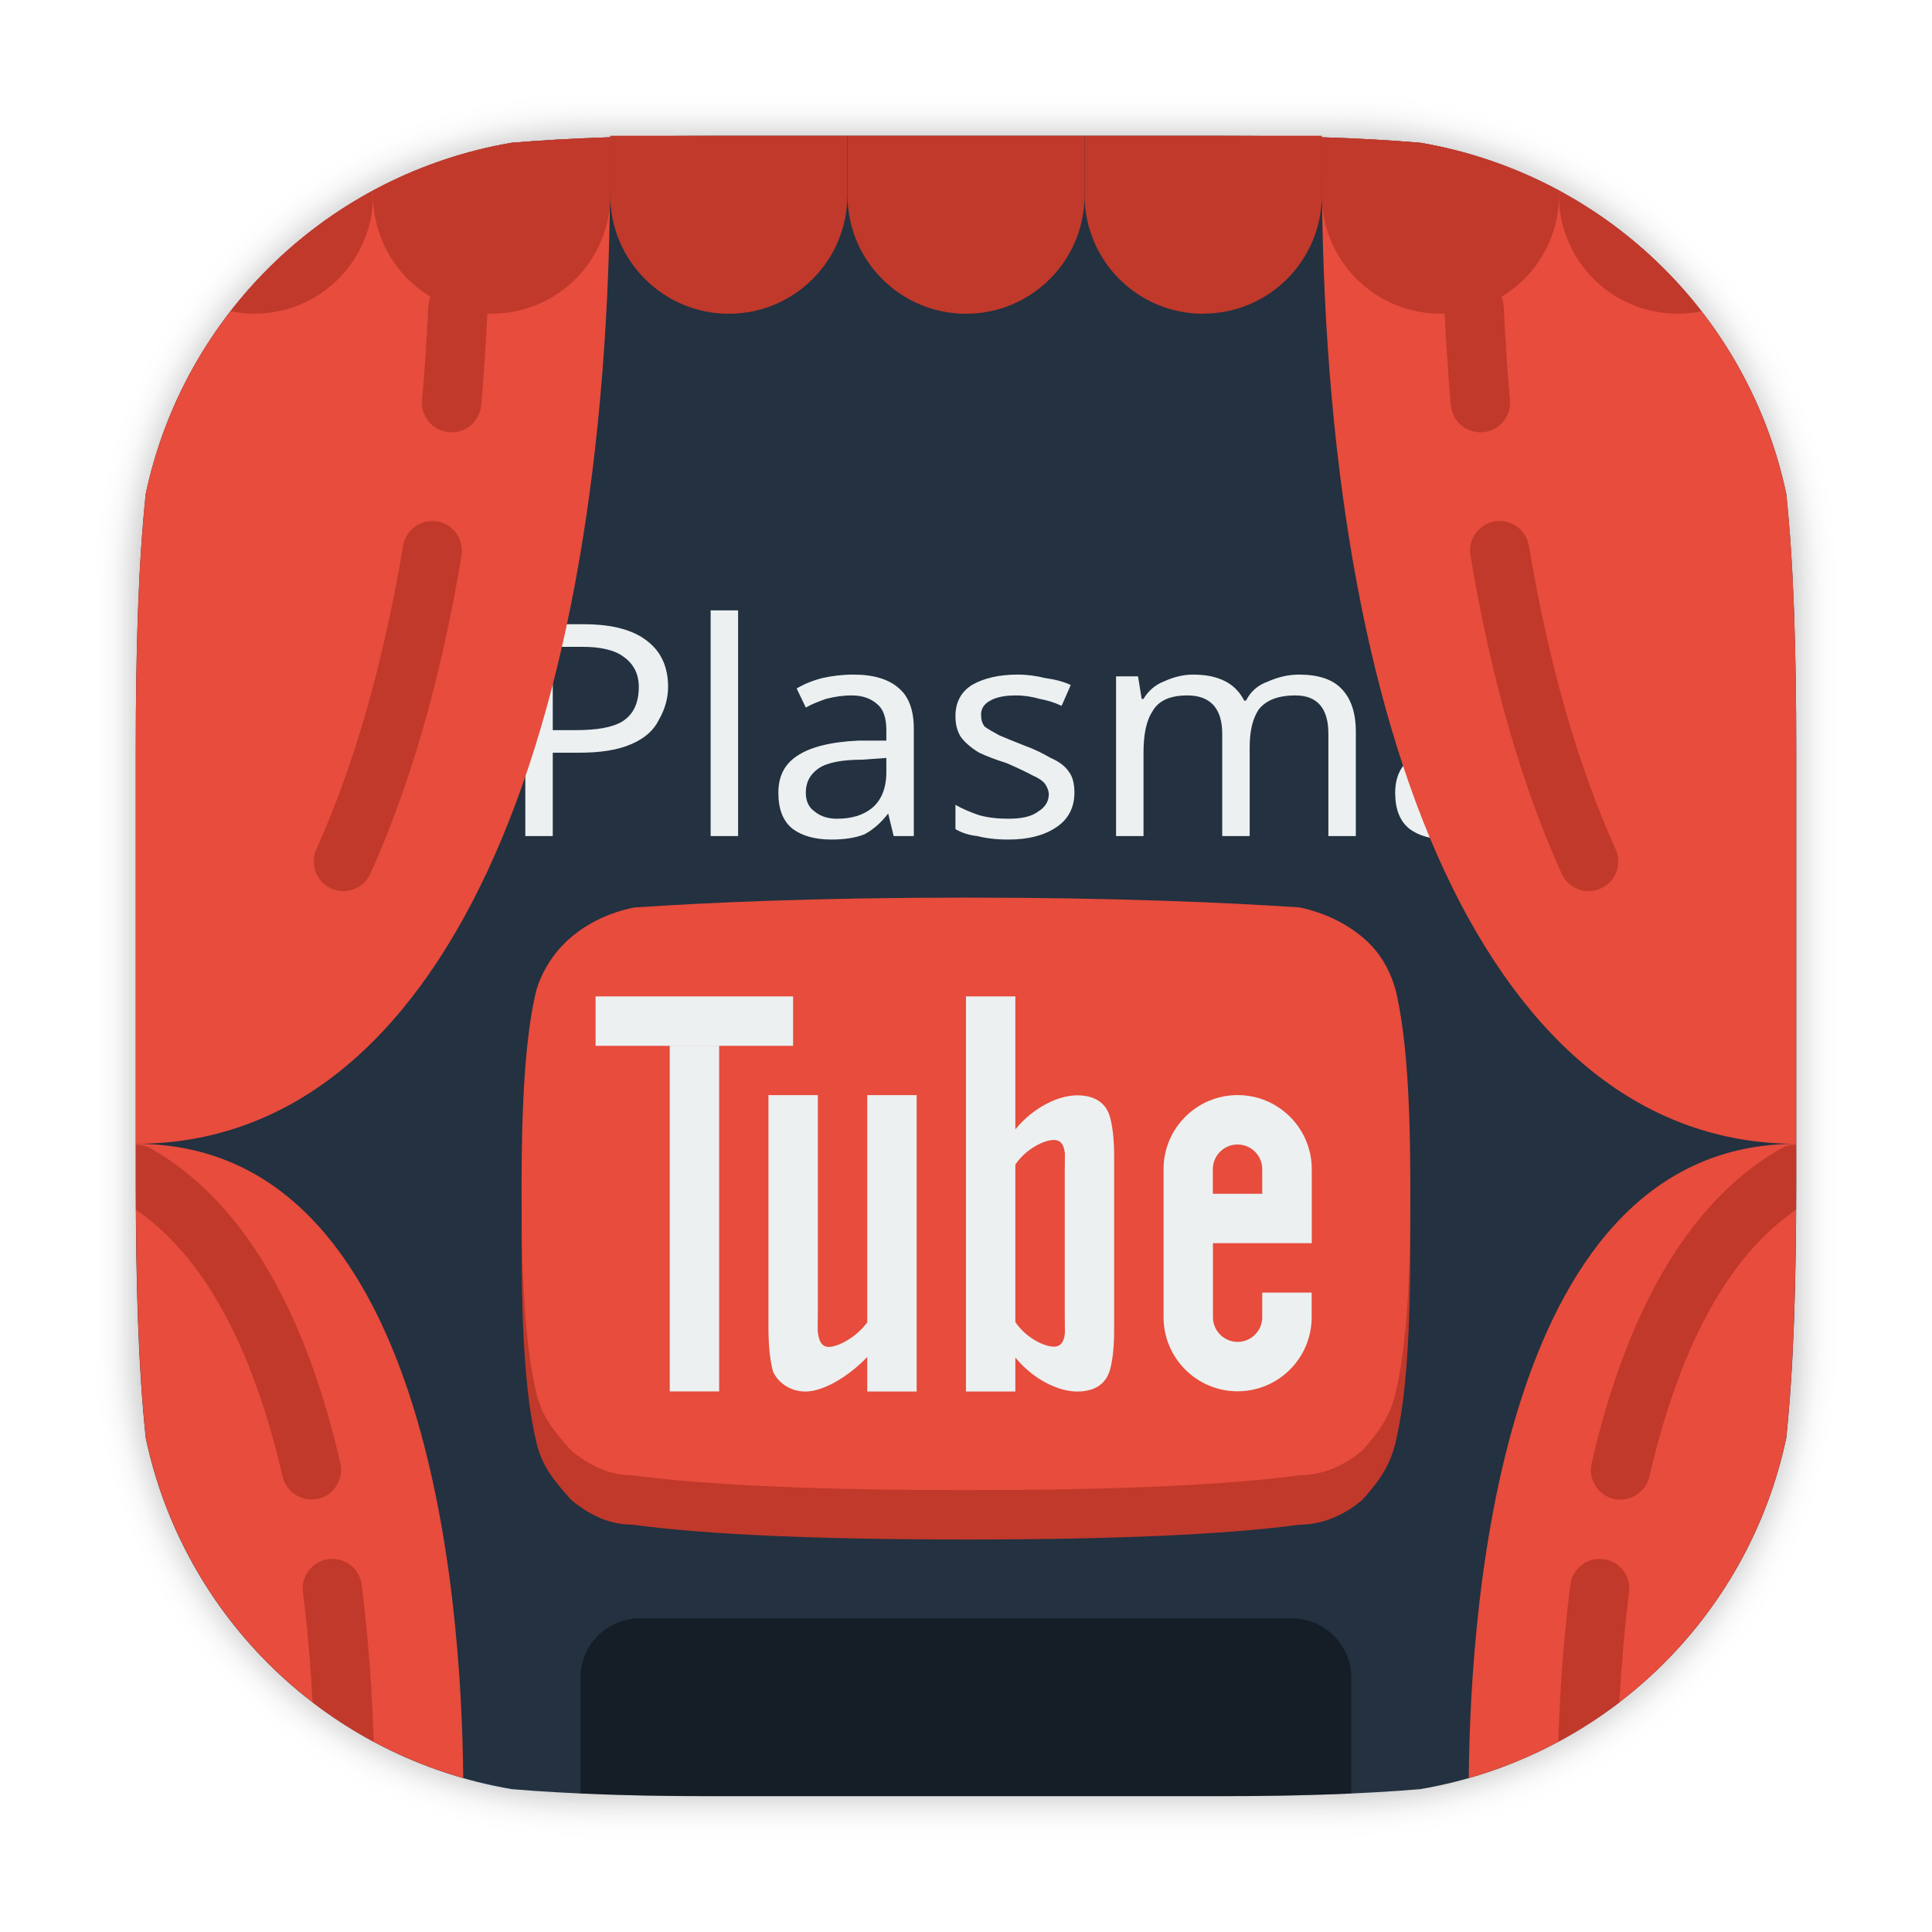
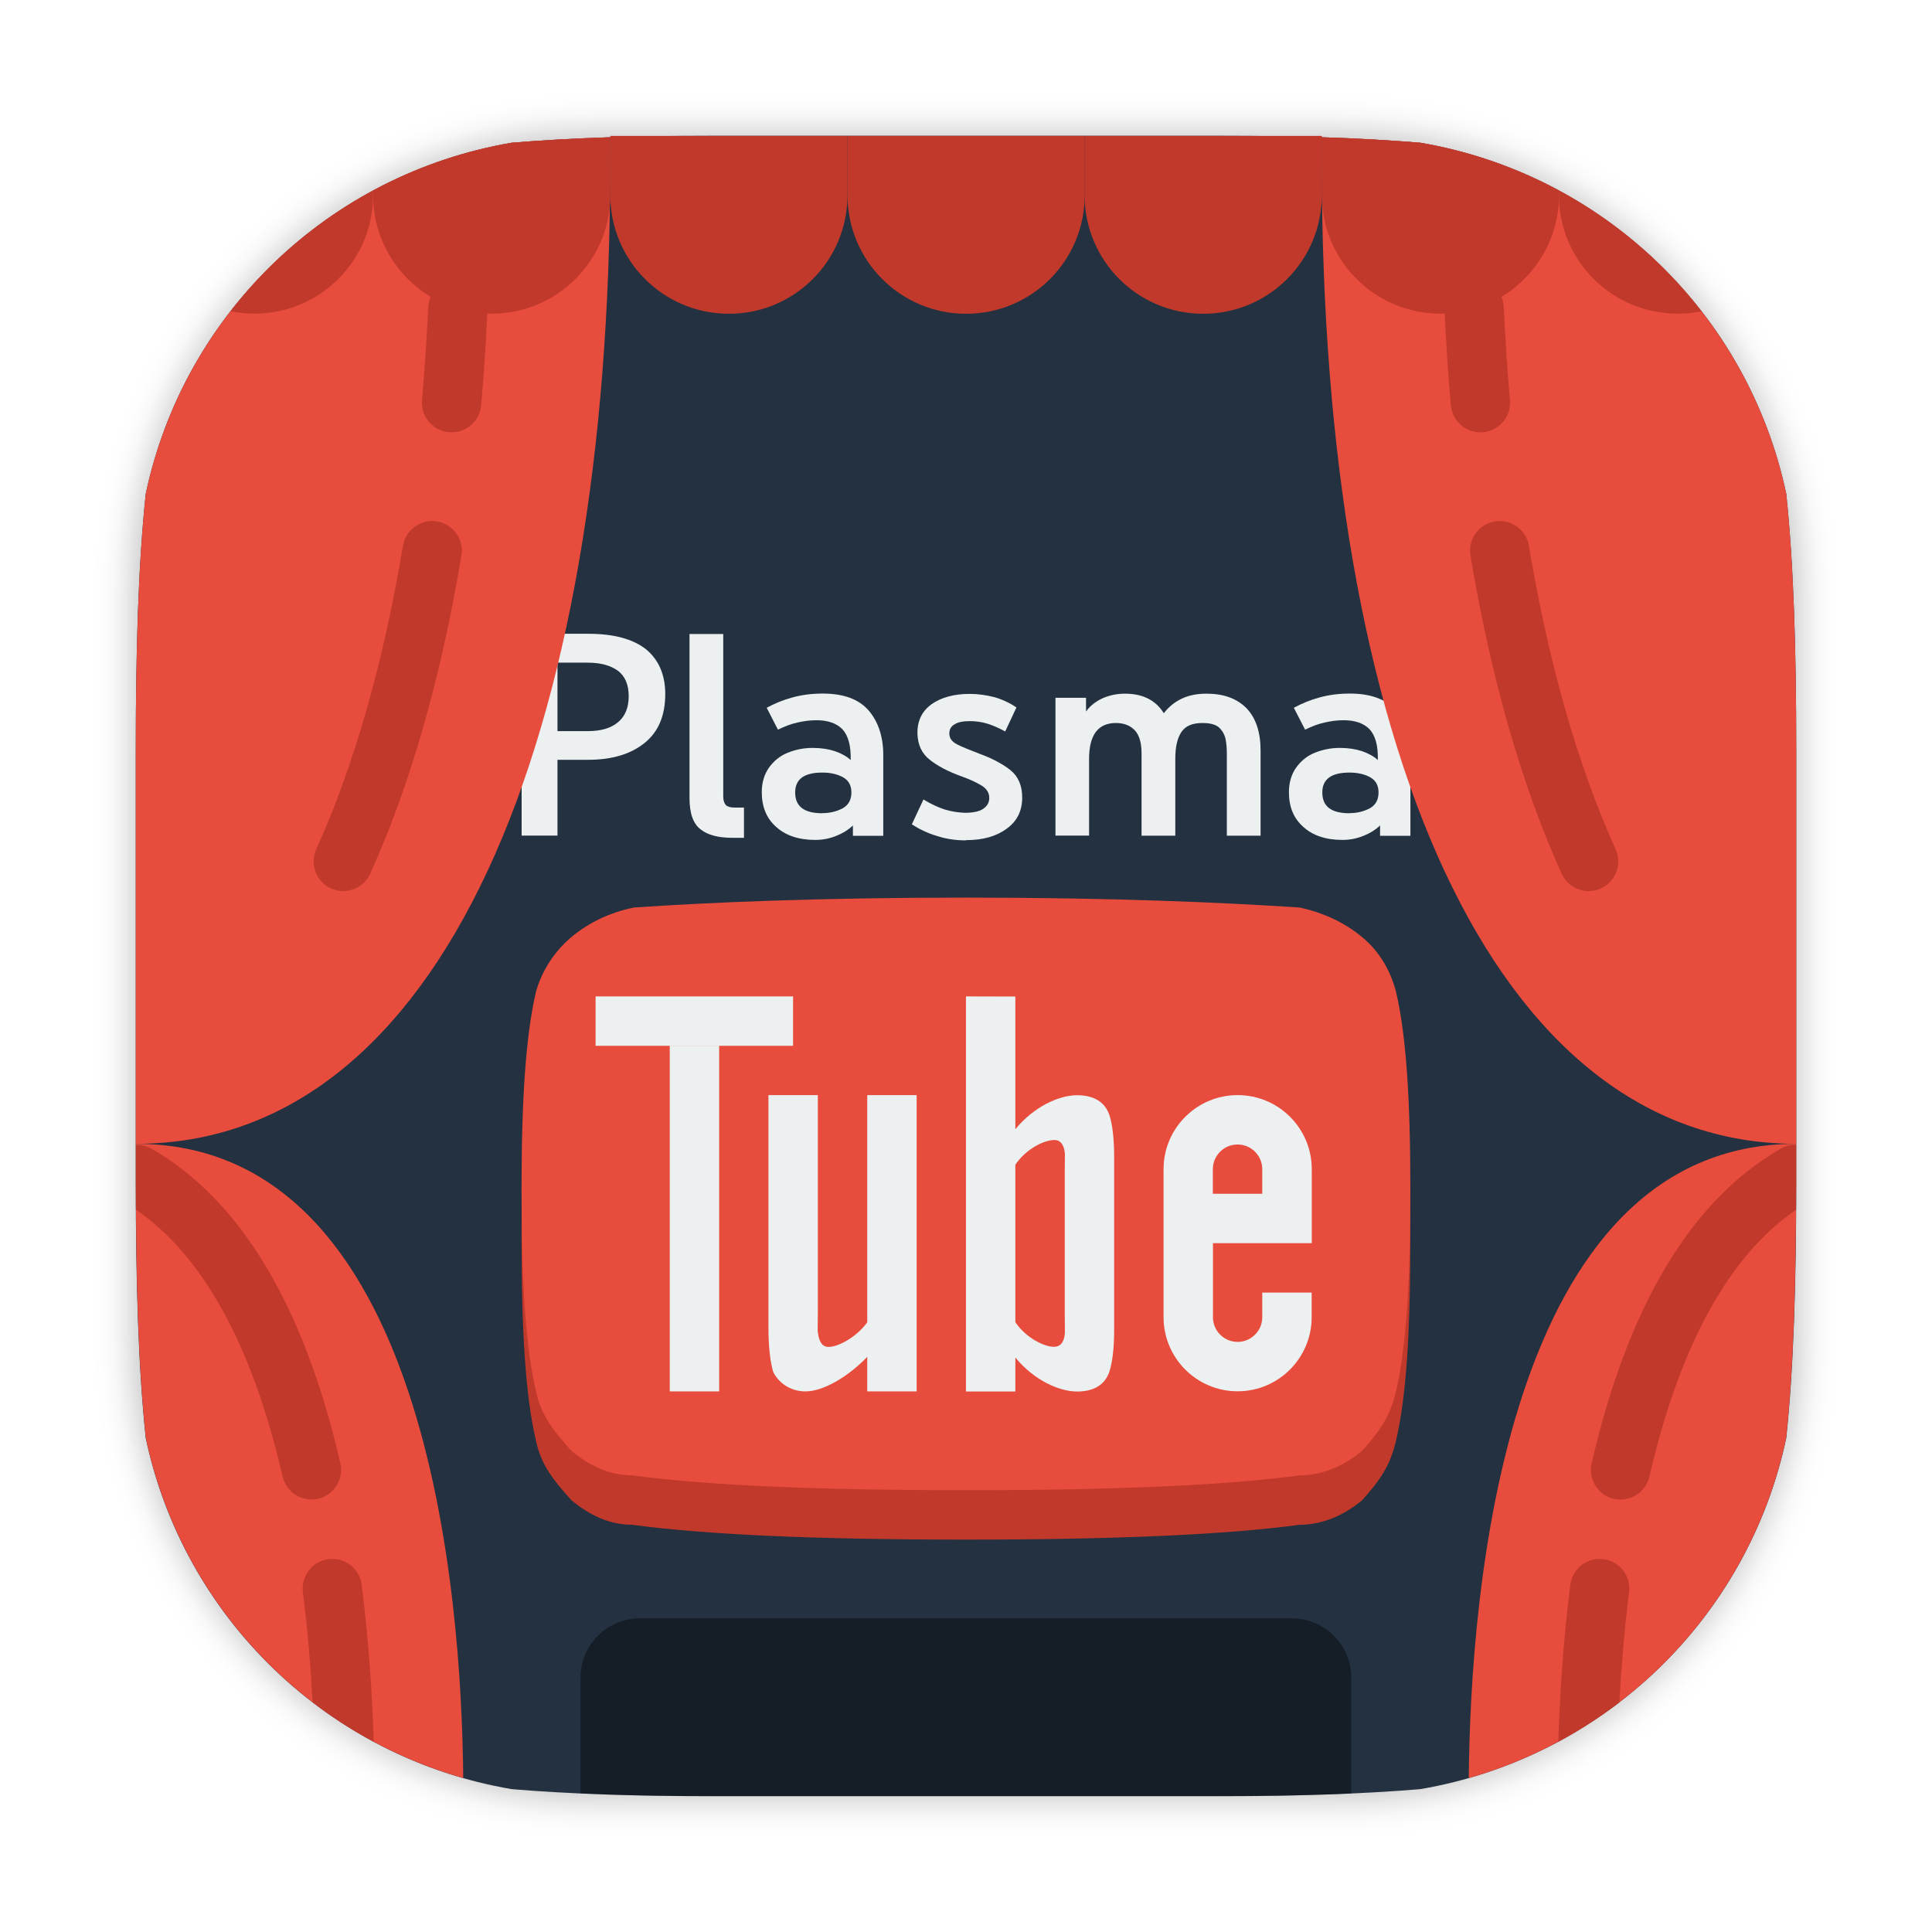
- <svg xmlns="http://www.w3.org/2000/svg" xmlns:xlink="http://www.w3.org/1999/xlink" width="64" height="64" version="1.1" viewBox="0 0 16.933 16.933" id="svg1215" xml:space="preserve">
+ <svg xmlns="http://www.w3.org/2000/svg" id="svg1215" width="64" height="64" version="1.1" viewBox="0 0 16.933 16.933">
  <defs id="defs1203">
-     <filter id="filter1057" x="-0.027" y="-0.027" width="1.054" height="1.054" color-interpolation-filters="sRGB">
-       <feGaussianBlur stdDeviation="0.619" id="feGaussianBlur1190" />
+     <filter id="filter1057" x="-.027" y="-.027" width="1.054" height="1.054" color-interpolation-filters="sRGB">
+       <feGaussianBlur id="feGaussianBlur1190" stdDeviation="0.619" />
    </filter>
-     <linearGradient id="linearGradient1068" x1="1.331" x2="13.449" y1="15.576" y2="3.459" gradientTransform="translate(-8e-4,0.1405)" gradientUnits="userSpaceOnUse">
-       <stop stop-color="#3caaff" offset="0" id="stop1193" style="stop-color:#34495e;stop-opacity:1;" />
-       <stop stop-color="#b496ff" offset="1" id="stop1195" style="stop-color:#2c3e50;stop-opacity:1;" />
-     </linearGradient>
-     <linearGradient id="linearGradient853" x1="1.331" x2="13.449" y1="15.576" y2="3.459" gradientTransform="matrix(1.1322 0 0 1.1322 -1.9277 -5.2545)" gradientUnits="userSpaceOnUse">
-       <stop stop-color="#fff" offset="0" id="stop1198" />
-       <stop stop-color="#e6e6ff" offset="1" id="stop1200" />
-     </linearGradient>
-     <linearGradient id="linearGradient1002" x1="20.947" x2="11.301" y1="6.92" y2="1.352" gradientTransform="matrix(0.9999803,0,0,0.9999803,-43.92906,-0.9791865)" gradientUnits="userSpaceOnUse" xlink:href="#linearGradient990" />
-     <linearGradient id="linearGradient990">
-       <stop stop-color="#da4453" offset="0" id="stop1307" />
-       <stop stop-color="#da4453" stop-opacity=".558" offset="1" id="stop1309" />
-     </linearGradient>
-     <linearGradient id="linearGradient1062" x1="50.545" x2="78.2" y1="14.438" y2="42.093" gradientTransform="matrix(0.26458,0,0,0.26458,-11.112,2.5058e-4)" gradientUnits="userSpaceOnUse">
-       <stop offset="0" id="stop1319" />
-       <stop stop-opacity="0" offset="1" id="stop1321" />
-     </linearGradient>
-     <linearGradient id="linearGradient992" x1="52.426" x2="79.985" y1="37.034" y2="21.123" gradientTransform="matrix(0.26458,0,0,0.26458,-11.112,2.5058e-4)" gradientUnits="userSpaceOnUse" xlink:href="#linearGradient990" />
-     <linearGradient id="linearGradient2155" x1="25" x2="25" y1="5" y2="42.001" gradientTransform="matrix(0.2645748,0,0,0.2645748,-32.81693,-0.9794438)" gradientUnits="userSpaceOnUse">
-       <stop stop-color="#34495e" offset="0" id="stop1312" />
-       <stop stop-color="#2c3e50" offset="1" id="stop1314" />
-     </linearGradient>
  </defs>
-   <rect transform="matrix(0.26458,0,0,0.26458,0.79772,0.7977)" x="1.485" y="1.485" width="55" height="55" ry="15" fill="#141414" filter="url(#filter1057)" opacity="0.3" stroke-linecap="round" stroke-width="2.744" id="rect1207" />
-   <path id="polygon4332" style="fill:#233140;fill-opacity:1;stroke-width:0.029" d="m 6.225,1.19 c -0.665,0 -1.235,0.019 -1.739,0.061 -1.604,0.273 -2.875,1.497 -3.209,3.079 -3.5e-5,3.21e-4 3.2e-5,7.45e-4 0,10e-4 -0.065,0.622 -0.087,1.363 -0.087,2.247 v 3.776 c 0,0.884 0.022,1.625 0.087,2.247 3.2e-5,3.21e-4 -3.5e-5,7.47e-4 0,0.001 0.334,1.582 1.604,2.807 3.209,3.079 0.504,0.042 1.074,0.061 1.739,0.061 h 4.483 c 0.665,0 1.235,-0.019 1.739,-0.061 1.604,-0.273 2.875,-1.497 3.209,-3.079 5.9e-5,-3.3e-4 -5.9e-5,-7.39e-4 0,-0.001 0.065,-0.622 0.087,-1.363 0.087,-2.247 V 6.578 c 0,-0.884 -0.022,-1.625 -0.087,-2.247 -5.9e-5,-3.3e-4 5.9e-5,-7.39e-4 0,-10e-4 C 15.322,2.748 14.051,1.524 12.447,1.251 11.943,1.209 11.373,1.19 10.708,1.19 Z" />
-   <text xml:space="preserve" style="font-style:normal;font-weight:normal;font-size:2.666px;line-height:1.25;font-family:sans-serif;fill:#ecf0f1;fill-opacity:1;stroke:none;stroke-width:0.444" x="4.218" y="7.52" id="text489" transform="scale(1.026699,0.9739957)">
-     <tspan id="tspan487" x="4.218" y="7.52" style="font-style:normal;font-variant:normal;font-weight:normal;font-stretch:normal;font-size:2.666px;font-family:'YouTube Sans';-inkscape-font-specification:'YouTube Sans';fill:#ecf0f1;fill-opacity:1;stroke-width:0.444">Plasma</tspan>
-   </text>
-   <path id="path4334" style="fill:#e74c3c;fill-opacity:1;stroke-width:0.029" d="M 5.348,1.203 C 5.04,1.213 4.753,1.229 4.486,1.251 2.882,1.524 1.611,2.748 1.277,4.33 c -3.4e-5,3.21e-4 3.3e-5,7.46e-4 0,10e-4 -0.065,0.622 -0.087,1.363 -0.087,2.247 v 3.447 c 2.68,0 4.158,-3.524 4.158,-8.575 z" />
-   <path id="path4336" style="fill:#e74c3c;fill-opacity:1;stroke-width:0.029" d="m 11.585,1.203 v 0.247 c 0,5.051 1.478,8.575 4.158,8.575 V 6.578 c 0,-0.884 -0.022,-1.625 -0.087,-2.247 -7e-5,-3.29e-4 6.9e-5,-7.39e-4 0,-10e-4 C 15.322,2.748 14.051,1.524 12.447,1.251 12.18,1.229 11.893,1.213 11.585,1.203 Z" />
-   <path style="fill:#c0392b;fill-opacity:1;stroke-width:0.029" d="m 8.467,2.75 v 0 c -0.574,0 -1.039,-0.465 -1.039,-1.039 V 1.19 H 9.506 V 1.71 C 9.506,2.284 9.041,2.75 8.467,2.75" id="path4340" />
-   <path style="fill:#c0392b;fill-opacity:1;stroke-width:0.029" d="m 6.388,2.75 v 0 C 5.814,2.75 5.348,2.284 5.348,1.71 V 1.19 H 7.427 V 1.71 C 7.427,2.284 6.962,2.75 6.388,2.75" id="path4342" />
-   <path id="path4344" style="fill:#c0392b;fill-opacity:1;stroke-width:0.029" d="M 3.27,1.67 C 2.782,1.933 2.357,2.294 2.021,2.728 c 0.068,0.014 0.138,0.021 0.209,0.021 0.574,0 1.04,-0.465 1.04,-1.039 z" />
-   <path id="path4346" style="fill:#c0392b;fill-opacity:1;stroke-width:0.029" d="m 13.663,1.67 v 0.04 c 0,0.574 0.466,1.039 1.04,1.039 0.072,0 0.142,-0.007 0.209,-0.021 C 14.576,2.294 14.151,1.933 13.663,1.67 Z" />
-   <path style="fill:#c0392b;fill-opacity:1;stroke-width:0.029" d="m 10.545,2.75 v 0 c -0.574,0 -1.039,-0.465 -1.039,-1.039 V 1.19 h 2.079 v 0.52 c 0,0.574 -0.465,1.039 -1.039,1.039" id="path4348" />
-   <path id="path4352" style="fill:#000000;fill-opacity:0.4;stroke-width:0.029" d="m 5.608,14.184 c -0.287,0 -0.52,0.233 -0.52,0.52 v 1.015 c 0.348,0.016 0.722,0.024 1.136,0.024 h 4.483 c 0.415,0 0.789,-0.008 1.136,-0.024 v -1.015 c 0,-0.287 -0.233,-0.52 -0.52,-0.52 z" />
-   <path id="path4354" style="fill:#e74c3c;fill-opacity:1;stroke-width:0.029" d="m 1.191,10.025 v 0.329 c 0,0.884 0.022,1.625 0.087,2.247 3.3e-5,3.22e-4 -3.4e-5,7.47e-4 0,0.001 0.304,1.439 1.382,2.582 2.782,2.982 -0.014,-1.613 -0.31,-5.559 -2.869,-5.559 z" />
-   <path id="path4356" style="fill:#e74c3c;fill-opacity:1;stroke-width:0.029" d="m 15.742,10.025 c -2.559,0 -2.855,3.946 -2.869,5.559 1.4,-0.4 2.479,-1.543 2.782,-2.982 6.9e-5,-3.29e-4 -7e-5,-7.39e-4 0,-0.001 0.065,-0.622 0.087,-1.363 0.087,-2.247 z" />
-   <path style="fill:#c0392b;fill-opacity:1;stroke-width:0.029" d="m 3.009,7.81 c -0.036,0 -0.072,-0.007 -0.107,-0.023 C 2.772,7.728 2.714,7.574 2.773,7.443 3.105,6.706 3.361,5.811 3.533,4.784 3.557,4.642 3.69,4.546 3.832,4.57 3.973,4.594 4.069,4.728 4.045,4.869 3.867,5.941 3.598,6.878 3.246,7.657 3.203,7.753 3.109,7.81 3.009,7.81" id="path4360" />
-   <path style="fill:#c0392b;fill-opacity:1;stroke-width:0.029" d="m 3.958,3.789 c -0.008,0 -0.016,-2.65e-4 -0.024,-10e-4 C 3.791,3.775 3.686,3.648 3.699,3.505 3.724,3.24 3.74,2.965 3.754,2.688 3.762,2.545 3.875,2.434 4.028,2.442 4.17,2.45 4.281,2.572 4.273,2.715 4.258,2.999 4.242,3.281 4.217,3.553 4.204,3.688 4.091,3.789 3.958,3.789" id="path4362" />
-   <path style="fill:#c0392b;fill-opacity:1;stroke-width:0.029" d="m 13.924,7.81 c -0.099,0 -0.194,-0.057 -0.237,-0.153 -0.352,-0.779 -0.62,-1.716 -0.799,-2.788 -0.024,-0.142 0.072,-0.275 0.213,-0.299 0.141,-0.024 0.275,0.072 0.299,0.214 0.172,1.027 0.427,1.922 0.76,2.659 0.059,0.131 0.001,0.285 -0.13,0.344 -0.035,0.016 -0.071,0.023 -0.107,0.023" id="path4364" />
-   <path style="fill:#c0392b;fill-opacity:1;stroke-width:0.029" d="m 12.975,3.789 c -0.133,0 -0.246,-0.101 -0.259,-0.236 -0.025,-0.272 -0.041,-0.553 -0.056,-0.837 -0.007,-0.143 0.103,-0.266 0.246,-0.273 0.15,-0.009 0.266,0.102 0.273,0.246 0.015,0.277 0.03,0.552 0.055,0.817 0.013,0.143 -0.092,0.269 -0.235,0.282 -0.008,7.36e-4 -0.016,10e-4 -0.024,10e-4" id="path4366" />
-   <path id="path4372" style="fill:#c0392b;fill-opacity:1;stroke-width:0.029" d="M 5.348,1.203 C 5.04,1.213 4.753,1.229 4.486,1.251 4.052,1.325 3.643,1.469 3.27,1.67 v 0.04 c 0,0.574 0.465,1.039 1.039,1.039 0.574,0 1.04,-0.465 1.04,-1.039 z" />
-   <path id="path4374" style="fill:#c0392b;fill-opacity:1;stroke-width:0.029" d="m 11.585,1.203 v 0.507 c 0,0.574 0.466,1.039 1.04,1.039 0.574,0 1.039,-0.465 1.039,-1.039 V 1.67 C 13.29,1.469 12.881,1.325 12.447,1.251 12.18,1.229 11.893,1.213 11.585,1.203 Z" />
-   <path style="fill:#c0392b;fill-opacity:1;stroke-width:0.029" d="m 1.319,10.064 c -0.041,-0.023 -0.084,-0.03 -0.128,-0.03 v 0.568 c 0.586,0.401 1.019,1.184 1.286,2.339 0.028,0.12 0.135,0.201 0.253,0.201 0.019,0 0.039,-0.002 0.058,-0.006 0.14,-0.032 0.227,-0.172 0.195,-0.312 C 2.663,11.438 2.103,10.509 1.319,10.064" id="path4376" />
-   <path id="path4378" style="fill:#c0392b;fill-opacity:1;stroke-width:0.029" d="m 2.906,13.663 c -0.009,2.22e-4 -0.017,9.3e-4 -0.026,0.002 -0.142,0.018 -0.243,0.148 -0.225,0.29 0.043,0.34 0.069,0.668 0.085,0.965 0.168,0.129 0.347,0.244 0.535,0.345 -0.012,-0.391 -0.041,-0.867 -0.105,-1.375 -0.017,-0.133 -0.131,-0.231 -0.264,-0.227 z" />
-   <path id="path4380" style="fill:#c0392b;fill-opacity:1;stroke-width:0.029" d="m 14.014,13.663 c -0.126,0.003 -0.235,0.099 -0.251,0.227 -0.064,0.508 -0.093,0.983 -0.105,1.375 0.188,-0.101 0.367,-0.216 0.535,-0.345 0.016,-0.296 0.042,-0.624 0.085,-0.965 0.018,-0.142 -0.083,-0.272 -0.225,-0.29 -0.013,-0.002 -0.026,-0.002 -0.039,-0.002 z" />
-   <path style="fill:#c0392b;fill-opacity:1;stroke-width:0.029" d="m 15.742,10.034 c -0.044,-2.65e-4 -0.088,0.007 -0.128,0.03 -0.784,0.445 -1.344,1.374 -1.664,2.761 -0.032,0.14 0.055,0.28 0.195,0.312 0.019,0.004 0.039,0.006 0.058,0.006 0.118,0 0.225,-0.081 0.253,-0.201 0.267,-1.156 0.7,-1.938 1.286,-2.34 z" id="path4382" />
-   <path d="m 8.466,8.3 c -1.303,0 -2.268,0.043 -2.911,0.087 C 5.348,8.43 5.162,8.516 5.007,8.646 4.853,8.776 4.747,8.949 4.698,9.122 4.606,9.512 4.571,10.074 4.571,10.853 c 0,0.822 0.035,1.385 0.127,1.775 0.046,0.216 0.155,0.346 0.309,0.519 0.158,0.13 0.331,0.216 0.534,0.216 0.646,0.087 1.622,0.13 2.925,0.13 1.303,0 2.279,-0.043 2.925,-0.13 0.204,0 0.394,-0.087 0.548,-0.216 0.155,-0.173 0.246,-0.303 0.296,-0.519 0.091,-0.39 0.126,-0.952 0.126,-1.775 0,-0.779 -0.035,-1.342 -0.126,-1.731 C 12.19,8.949 12.098,8.776 11.94,8.646 11.785,8.516 11.595,8.43 11.391,8.386 10.745,8.343 9.769,8.3 8.466,8.3 Z" fill="#c0392b" id="path14630" style="stroke-width:0.433" />
-   <path d="m 8.466,7.867 c -1.303,0 -2.268,0.043 -2.911,0.087 C 5.348,7.997 5.162,8.083 5.007,8.213 4.853,8.343 4.747,8.516 4.698,8.689 4.606,9.079 4.571,9.641 4.571,10.42 c 0,0.822 0.035,1.385 0.127,1.775 0.046,0.216 0.155,0.346 0.309,0.519 0.158,0.13 0.331,0.216 0.534,0.216 0.646,0.087 1.622,0.13 2.925,0.13 1.303,0 2.279,-0.043 2.925,-0.13 0.204,0 0.394,-0.087 0.548,-0.216 0.155,-0.173 0.246,-0.303 0.296,-0.519 0.091,-0.39 0.126,-0.952 0.126,-1.775 0,-0.779 -0.035,-1.342 -0.126,-1.731 C 12.19,8.516 12.098,8.343 11.94,8.213 11.785,8.083 11.595,7.997 11.391,7.953 10.745,7.91 9.769,7.867 8.466,7.867 Z" fill="#e74c3c" id="path14632" style="stroke-width:0.433" />
-   <rect height="0.433" width="1.731" y="8.733" x="5.22" id="rect14636" style="fill:#ecf0f1;stroke-width:0.433" />
-   <rect height="3.03" width="0.433" y="9.165" x="5.87" id="rect14638" style="fill:#ecf0f1;stroke-width:0.433" />
-   <path d="m 6.735,9.598 v 0.13 0.736 1.169 c 0,0.173 0.016,0.303 0.041,0.39 0.04,0.087 0.141,0.173 0.284,0.173 0.156,0 0.376,-0.13 0.541,-0.303 v 0.087 0.216 H 8.034 V 9.598 H 7.601 V 11.546 11.589 c -0.093,0.13 -0.254,0.216 -0.338,0.216 -0.056,0 -0.085,-0.043 -0.095,-0.13 -0.003,0 0,-0.087 0,-0.173 V 10.464 9.728 9.598 Z" id="path14640" style="fill:#ecf0f1;stroke-width:0.433" />
-   <path d="m 8.466,8.733 v 0.866 2.597 h 0.433 v -0.19 -0.108 c 0.165,0.201 0.386,0.298 0.541,0.298 0.143,0 0.244,-0.056 0.284,-0.176 0.025,-0.078 0.041,-0.2 0.041,-0.365 v -0.757 -0.757 c 0,-0.165 -0.016,-0.287 -0.041,-0.365 -0.04,-0.12 -0.141,-0.176 -0.284,-0.176 -0.155,0 -0.376,0.097 -0.541,0.298 V 9.598 8.733 Z m 0.771,1.258 c 0.056,0 0.085,0.037 0.095,0.108 0.003,0.006 0,0.069 0,0.176 v 0.622 0.622 c 0,0.107 0.003,0.169 0,0.176 -0.009,0.071 -0.039,0.108 -0.095,0.108 -0.084,0 -0.245,-0.077 -0.338,-0.216 v -0.041 -1.339 c 0.093,-0.139 0.254,-0.216 0.338,-0.216 z" id="path14642" style="fill:#ecf0f1;stroke-width:0.433" />
-   <path d="m 10.847,9.598 c -0.358,0 -0.649,0.291 -0.649,0.649 v 1.298 c 0,0.358 0.291,0.649 0.649,0.649 0.358,0 0.649,-0.291 0.649,-0.649 V 11.329 H 11.063 v 0.216 c 0,0.119 -0.097,0.216 -0.216,0.216 -0.119,0 -0.216,-0.097 -0.216,-0.216 v -0.216 -0.433 h 0.433 0.433 v -0.649 c 0,-0.358 -0.291,-0.649 -0.649,-0.649 z m 0,0.433 c 0.119,0 0.216,0.097 0.216,0.216 v 0.216 h -0.433 v -0.216 c 0,-0.119 0.097,-0.216 0.216,-0.216 z" id="path14644" style="fill:#ecf0f1;stroke-width:0.433" />
+   <rect id="rect1207" transform="matrix(.26458 0 0 .26458 .79772 .7977)" x="1.485" y="1.485" width="55" height="55" ry="15" fill="#141414" filter="url(#filter1057)" opacity=".3" stroke-linecap="round" stroke-width="2.744" />
+   <path id="polygon4332" d="m6.225 1.19c-0.665 0-1.235 0.019-1.739 0.061-1.604 0.273-2.875 1.497-3.209 3.079-3.5e-5 3.21e-4 3.2e-5 7.45e-4 0 1e-3 -0.065 0.622-0.087 1.363-0.087 2.247v3.776c0 0.884 0.022 1.625 0.087 2.247 3.2e-5 3.21e-4 -3.5e-5 7.47e-4 0 1e-3 0.334 1.582 1.604 2.807 3.209 3.079 0.504 0.042 1.074 0.061 1.739 0.061h4.483c0.665 0 1.235-0.019 1.739-0.061 1.604-0.273 2.875-1.497 3.209-3.079 5.9e-5 -3.3e-4 -5.9e-5 -7.39e-4 0-1e-3 0.065-0.622 0.087-1.363 0.087-2.247v-3.776c0-0.884-0.022-1.625-0.087-2.247-5.9e-5 -3.3e-4 5.9e-5 -7.39e-4 0-1e-3 -0.334-1.582-1.604-2.806-3.209-3.079-0.504-0.042-1.074-0.061-1.739-0.061z" fill="#233140" stroke-width=".029" />
+   <g id="text489" transform="scale(1.026699 .9739957)" fill="#ecf0f1" stroke-width=".444" aria-label="Plasma">
+     <path id="path938" d="m4.759 7.52v-0.683h0.261c0.205 0 0.365-0.051 0.483-0.152 0.117-0.099 0.176-0.245 0.176-0.44 0-0.173-0.056-0.309-0.165-0.403-0.112-0.093-0.277-0.139-0.493-0.139h-0.568v1.816h0.307zm0-1.557h0.259c0.107 0 0.192 0.024 0.256 0.072 0.061 0.048 0.093 0.125 0.093 0.229 0 0.101-0.029 0.179-0.088 0.232-0.061 0.056-0.147 0.083-0.261 0.083h-0.259v-0.616z" />
+     <path id="path940" d="m6.351 7.539v-0.272h-0.075c-0.04 0-0.069-8e-3 -0.083-0.027-0.013-0.019-0.021-0.045-0.019-0.085v-1.45h-0.288v1.474c0 0.141 0.032 0.235 0.096 0.285 0.061 0.051 0.152 0.075 0.269 0.075h0.099z" />
+     <path id="path942" d="m6.959 7.558c0.067 0 0.125-0.013 0.181-0.037 0.056-0.024 0.101-0.053 0.141-0.093v0.093h0.259v-0.728c0-0.165-0.043-0.299-0.125-0.4-0.083-0.101-0.213-0.152-0.392-0.152-0.091 0-0.176 0.011-0.259 0.035-0.083 0.024-0.155 0.056-0.219 0.093l0.096 0.197c0.056-0.029 0.109-0.051 0.165-0.064 0.053-0.013 0.107-0.021 0.163-0.021 0.099 0 0.173 0.027 0.224 0.083 0.048 0.056 0.072 0.147 0.069 0.275-0.037-0.035-0.083-0.061-0.136-0.08-0.056-0.019-0.117-0.029-0.189-0.029-0.077 0-0.149 0.016-0.216 0.045-0.067 0.029-0.117 0.075-0.157 0.133-0.04 0.061-0.061 0.133-0.061 0.221 0 0.131 0.04 0.235 0.123 0.312 0.08 0.077 0.192 0.117 0.333 0.117zm0.061-0.24c-0.155 0-0.232-0.061-0.232-0.187 0-0.12 0.077-0.179 0.232-0.179 0.067 0 0.123 0.013 0.173 0.04 0.051 0.029 0.075 0.075 0.075 0.139 0 0.064-0.024 0.112-0.072 0.141-0.051 0.029-0.109 0.045-0.176 0.045z" />
+     <path id="path944" d="m8.246 7.56c0.147 0 0.261-0.035 0.349-0.104 0.088-0.067 0.131-0.16 0.131-0.28 0-0.104-0.032-0.187-0.099-0.245-0.067-0.056-0.157-0.107-0.267-0.149-0.085-0.035-0.149-0.061-0.192-0.085s-0.064-0.056-0.064-0.096c0-0.04 0.016-0.067 0.048-0.085 0.029-0.019 0.072-0.027 0.128-0.027 0.053 0 0.104 8e-3 0.152 0.024 0.048 0.016 0.099 0.04 0.149 0.069l0.096-0.216c-0.056-0.04-0.12-0.072-0.189-0.093-0.072-0.019-0.141-0.029-0.211-0.029-0.133 0-0.243 0.032-0.325 0.093-0.083 0.064-0.123 0.152-0.12 0.267 0.003 0.099 0.037 0.176 0.104 0.232 0.067 0.056 0.157 0.107 0.277 0.152 0.077 0.029 0.133 0.059 0.173 0.085 0.04 0.029 0.059 0.064 0.059 0.107 0 0.043-0.019 0.075-0.053 0.099s-0.088 0.035-0.157 0.035c-0.056-0.003-0.112-0.011-0.168-0.029-0.056-0.019-0.117-0.048-0.184-0.091l-0.099 0.224c0.067 0.045 0.136 0.08 0.213 0.104 0.077 0.027 0.16 0.04 0.248 0.04z" />
+     <path id="path946" d="m9.297 7.52v-0.691c0-0.216 0.077-0.323 0.229-0.323 0.067 0 0.12 0.021 0.16 0.064 0.04 0.045 0.059 0.115 0.059 0.211v0.739h0.288v-0.691c0-0.104 0.016-0.184 0.051-0.24 0.035-0.056 0.093-0.083 0.181-0.083 0.064 0 0.112 0.013 0.141 0.04 0.029 0.029 0.048 0.064 0.056 0.104 8e-3 0.043 0.011 0.085 0.011 0.131v0.739h0.288v-0.768c0-0.163-0.04-0.291-0.12-0.379-0.083-0.088-0.195-0.131-0.341-0.131-0.077 0-0.147 0.013-0.208 0.043-0.061 0.029-0.115 0.075-0.157 0.133-0.069-0.117-0.179-0.176-0.331-0.176-0.067 0-0.128 0.013-0.189 0.04-0.061 0.029-0.109 0.069-0.144 0.12v-0.123h-0.261v1.24h0.288z" />
+     <path id="path948" d="m11.459 7.558c0.067 0 0.125-0.013 0.181-0.037s0.101-0.053 0.141-0.093v0.093h0.259v-0.728c0-0.165-0.043-0.299-0.125-0.4-0.083-0.101-0.213-0.152-0.392-0.152-0.091 0-0.176 0.011-0.259 0.035-0.083 0.024-0.155 0.056-0.219 0.093l0.096 0.197c0.056-0.029 0.109-0.051 0.165-0.064 0.053-0.013 0.107-0.021 0.163-0.021 0.099 0 0.173 0.027 0.224 0.083 0.048 0.056 0.072 0.147 0.069 0.275-0.037-0.035-0.083-0.061-0.136-0.08-0.056-0.019-0.117-0.029-0.189-0.029-0.077 0-0.149 0.016-0.216 0.045-0.067 0.029-0.117 0.075-0.157 0.133-0.04 0.061-0.061 0.133-0.061 0.221 0 0.131 0.04 0.235 0.123 0.312 0.08 0.077 0.192 0.117 0.333 0.117zm0.061-0.24c-0.155 0-0.232-0.061-0.232-0.187 0-0.12 0.077-0.179 0.232-0.179 0.067 0 0.123 0.013 0.173 0.04 0.051 0.029 0.075 0.075 0.075 0.139 0 0.064-0.024 0.112-0.072 0.141-0.051 0.029-0.109 0.045-0.176 0.045z" />
+   </g>
+   <path id="path4334" d="m5.348 1.203c-0.308 0.01-0.595 0.026-0.862 0.048-1.604 0.273-2.875 1.497-3.209 3.079-3.4e-5 3.21e-4 3.3e-5 7.46e-4 0 1e-3 -0.065 0.622-0.087 1.363-0.087 2.247v3.447c2.68 0 4.158-3.524 4.158-8.575z" fill="#e74c3c" stroke-width=".029" />
+   <path id="path4336" d="m11.585 1.203v0.247c0 5.051 1.478 8.575 4.158 8.575v-3.447c0-0.884-0.022-1.625-0.087-2.247-7e-5 -3.29e-4 6.9e-5 -7.39e-4 0-1e-3 -0.334-1.582-1.604-2.806-3.209-3.079-0.267-0.022-0.554-0.038-0.862-0.048z" fill="#e74c3c" stroke-width=".029" />
+   <g fill="#c0392b" stroke-width=".029">
+     <path id="path4340" d="m8.467 2.75c-0.574 0-1.039-0.465-1.039-1.039v-0.52h2.079v0.52c-2.95e-5 0.574-0.465 1.039-1.039 1.039" />
+     <path id="path4342" d="m6.388 2.75c-0.574 0-1.039-0.465-1.039-1.039v-0.52h2.079v0.52c-2.94e-5 0.574-0.465 1.039-1.039 1.039" />
+     <path id="path4344" d="m3.27 1.67c-0.487 0.263-0.912 0.624-1.249 1.058 0.068 0.014 0.138 0.021 0.209 0.021 0.574 0 1.04-0.465 1.04-1.039z" />
+     <path id="path4346" d="m13.663 1.67v0.04c0 0.574 0.466 1.039 1.04 1.039 0.072 0 0.142-0.007 0.209-0.021-0.337-0.434-0.762-0.795-1.249-1.058z" />
+     <path id="path4348" d="m10.545 2.75c-0.574 0-1.039-0.465-1.039-1.039v-0.52h2.079v0.52c0 0.574-0.465 1.039-1.039 1.039" />
+   </g>
+   <g stroke-width=".029">
+     <path id="path4352" d="m5.608 14.184c-0.287 0-0.52 0.233-0.52 0.52v1.015c0.348 0.016 0.722 0.024 1.136 0.024h4.483c0.415 0 0.789-0.008 1.136-0.024v-1.015c0-0.287-0.233-0.52-0.52-0.52z" fill-opacity=".4" />
+     <path id="path4354" d="m1.191 10.025v0.329c0 0.884 0.022 1.625 0.087 2.247 3.3e-5 3.22e-4 -3.4e-5 7.47e-4 0 1e-3 0.304 1.439 1.382 2.582 2.782 2.982-0.014-1.613-0.31-5.559-2.869-5.559z" fill="#e74c3c" />
+     <path id="path4356" d="m15.742 10.025c-2.559 0-2.855 3.946-2.869 5.559 1.4-0.4 2.479-1.543 2.782-2.982 6.9e-5 -3.29e-4 -7e-5 -7.39e-4 0-1e-3 0.065-0.622 0.087-1.363 0.087-2.247z" fill="#e74c3c" />
+   </g>
+   <g fill="#c0392b">
+     <g stroke-width=".029">
+       <path id="path4360" d="m3.009 7.81c-0.036 0-0.072-0.007-0.107-0.023-0.131-0.059-0.189-0.213-0.13-0.344 0.333-0.737 0.588-1.632 0.76-2.659 0.024-0.142 0.157-0.237 0.299-0.214 0.141 0.024 0.237 0.157 0.213 0.299-0.179 1.071-0.447 2.009-0.799 2.788-0.043 0.096-0.138 0.153-0.237 0.153" />
+       <path id="path4362" d="m3.958 3.789c-0.008 0-0.016-2.65e-4 -0.024-1e-3 -0.143-0.013-0.248-0.14-0.235-0.282 0.024-0.265 0.04-0.54 0.055-0.817 0.007-0.143 0.121-0.254 0.273-0.246 0.143 0.007 0.253 0.13 0.246 0.273-0.015 0.284-0.031 0.566-0.056 0.837-0.012 0.135-0.126 0.236-0.259 0.236" />
+       <path id="path4364" d="m13.924 7.81c-0.099 0-0.194-0.057-0.237-0.153-0.352-0.779-0.62-1.716-0.799-2.788-0.024-0.142 0.072-0.275 0.213-0.299 0.141-0.024 0.275 0.072 0.299 0.214 0.172 1.027 0.427 1.922 0.76 2.659 0.059 0.131 1e-3 0.285-0.13 0.344-0.035 0.016-0.071 0.023-0.107 0.023" />
+       <path id="path4366" d="m12.975 3.789c-0.133 0-0.246-0.101-0.259-0.236-0.025-0.272-0.041-0.553-0.056-0.837-0.007-0.143 0.103-0.266 0.246-0.273 0.15-0.009 0.266 0.102 0.273 0.246 0.015 0.277 0.03 0.552 0.055 0.817 0.013 0.143-0.092 0.269-0.235 0.282-0.008 7.36e-4 -0.016 1e-3 -0.024 1e-3" />
+       <path id="path4372" d="m5.348 1.203c-0.308 0.01-0.595 0.026-0.862 0.048-0.434 0.074-0.843 0.218-1.216 0.419v0.04c0 0.574 0.465 1.039 1.039 1.039 0.574 0 1.04-0.465 1.04-1.039z" />
+       <path id="path4374" d="m11.585 1.203v0.507c0 0.574 0.466 1.039 1.04 1.039 0.574 0 1.039-0.465 1.039-1.039v-0.04c-0.373-0.201-0.782-0.345-1.216-0.419-0.267-0.022-0.554-0.038-0.862-0.048z" />
+       <path id="path4376" d="m1.319 10.064c-0.041-0.023-0.084-0.03-0.128-0.03v0.568c0.586 0.401 1.019 1.184 1.286 2.339 0.028 0.12 0.135 0.201 0.253 0.201 0.019 0 0.039-0.002 0.058-0.006 0.14-0.032 0.227-0.172 0.195-0.312-0.32-1.387-0.88-2.316-1.664-2.761" />
+       <path id="path4378" d="m2.906 13.663c-0.009 2.22e-4 -0.017 9.3e-4 -0.026 0.002-0.142 0.018-0.243 0.148-0.225 0.29 0.043 0.34 0.069 0.668 0.085 0.965 0.168 0.129 0.347 0.244 0.535 0.345-0.012-0.391-0.041-0.867-0.105-1.375-0.017-0.133-0.131-0.231-0.264-0.227z" />
+       <path id="path4380" d="m14.014 13.663c-0.126 0.003-0.235 0.099-0.251 0.227-0.064 0.508-0.093 0.983-0.105 1.375 0.188-0.101 0.367-0.216 0.535-0.345 0.016-0.296 0.042-0.624 0.085-0.965 0.018-0.142-0.083-0.272-0.225-0.29-0.013-0.002-0.026-0.002-0.039-0.002z" />
+       <path id="path4382" d="m15.742 10.034c-0.044-2.65e-4 -0.088 0.007-0.128 0.03-0.784 0.445-1.344 1.374-1.664 2.761-0.032 0.14 0.055 0.28 0.195 0.312 0.019 0.004 0.039 0.006 0.058 0.006 0.118 0 0.225-0.081 0.253-0.201 0.267-1.156 0.7-1.938 1.286-2.34z" />
+     </g>
+     <path id="path14630" d="m8.466 8.3c-1.303 0-2.268 0.043-2.911 0.087-0.207 0.043-0.394 0.13-0.548 0.26-0.155 0.13-0.26 0.303-0.309 0.476-0.091 0.39-0.127 0.952-0.127 1.731 0 0.822 0.035 1.385 0.127 1.775 0.046 0.216 0.155 0.346 0.309 0.519 0.158 0.13 0.331 0.216 0.534 0.216 0.646 0.087 1.622 0.13 2.925 0.13 1.303 0 2.279-0.043 2.925-0.13 0.204 0 0.394-0.087 0.548-0.216 0.155-0.173 0.246-0.303 0.296-0.519 0.091-0.39 0.126-0.952 0.126-1.775 0-0.779-0.035-1.342-0.126-1.731-0.046-0.173-0.138-0.346-0.296-0.476-0.155-0.13-0.345-0.216-0.548-0.26-0.646-0.043-1.622-0.087-2.925-0.087z" stroke-width=".433" />
+   </g>
+   <path id="path14632" d="m8.466 7.867c-1.303 0-2.268 0.043-2.911 0.087-0.207 0.043-0.394 0.13-0.548 0.26-0.155 0.13-0.26 0.303-0.309 0.476-0.091 0.39-0.127 0.952-0.127 1.731 0 0.822 0.035 1.385 0.127 1.775 0.046 0.216 0.155 0.346 0.309 0.519 0.158 0.13 0.331 0.216 0.534 0.216 0.646 0.087 1.622 0.13 2.925 0.13 1.303 0 2.279-0.043 2.925-0.13 0.204 0 0.394-0.087 0.548-0.216 0.155-0.173 0.246-0.303 0.296-0.519 0.091-0.39 0.126-0.952 0.126-1.775 0-0.779-0.035-1.342-0.126-1.731-0.046-0.173-0.138-0.346-0.296-0.476-0.155-0.13-0.345-0.216-0.548-0.26-0.646-0.043-1.622-0.087-2.925-0.087z" fill="#e74c3c" stroke-width=".433" />
+   <g fill="#ecf0f1" stroke-width=".433">
+     <rect id="rect14636" x="5.22" y="8.733" width="1.731" height=".433" />
+     <rect id="rect14638" x="5.87" y="9.165" width=".433" height="3.03" />
+     <path id="path14640" d="m6.735 9.598v2.034c0 0.173 0.016 0.303 0.041 0.39 0.04 0.087 0.141 0.173 0.284 0.173 0.156 0 0.376-0.13 0.541-0.303v0.303h0.433v-2.597h-0.433v1.991c-0.093 0.13-0.254 0.216-0.338 0.216-0.056 0-0.085-0.043-0.095-0.13-0.003 0 0-0.087 0-0.173v-1.904z" />
+     <path id="path14642" d="m8.466 8.733v3.463h0.433v-0.298c0.165 0.201 0.386 0.298 0.541 0.298 0.143 0 0.244-0.056 0.284-0.176 0.025-0.078 0.041-0.2 0.041-0.365v-1.515c0-0.165-0.016-0.287-0.041-0.365-0.04-0.12-0.141-0.176-0.284-0.176-0.155 0-0.376 0.097-0.541 0.298v-1.163zm0.771 1.258c0.056 0 0.085 0.037 0.095 0.108 0.003 0.006 0 0.069 0 0.176v1.245c0 0.107 0.003 0.169 0 0.176-0.009 0.071-0.039 0.108-0.095 0.108-0.084 0-0.245-0.077-0.338-0.216v-1.38c0.093-0.139 0.254-0.216 0.338-0.216z" />
+     <path id="path14644" d="m10.847 9.598c-0.358 0-0.649 0.291-0.649 0.649v1.298c0 0.358 0.291 0.649 0.649 0.649 0.358 0 0.649-0.291 0.649-0.649v-0.216h-0.433v0.216c0 0.119-0.097 0.216-0.216 0.216-0.119 0-0.216-0.097-0.216-0.216v-0.649h0.866v-0.649c0-0.358-0.291-0.649-0.649-0.649zm0 0.433c0.119 0 0.216 0.097 0.216 0.216v0.216h-0.433v-0.216c0-0.119 0.097-0.216 0.216-0.216z" />
+   </g>
</svg>
